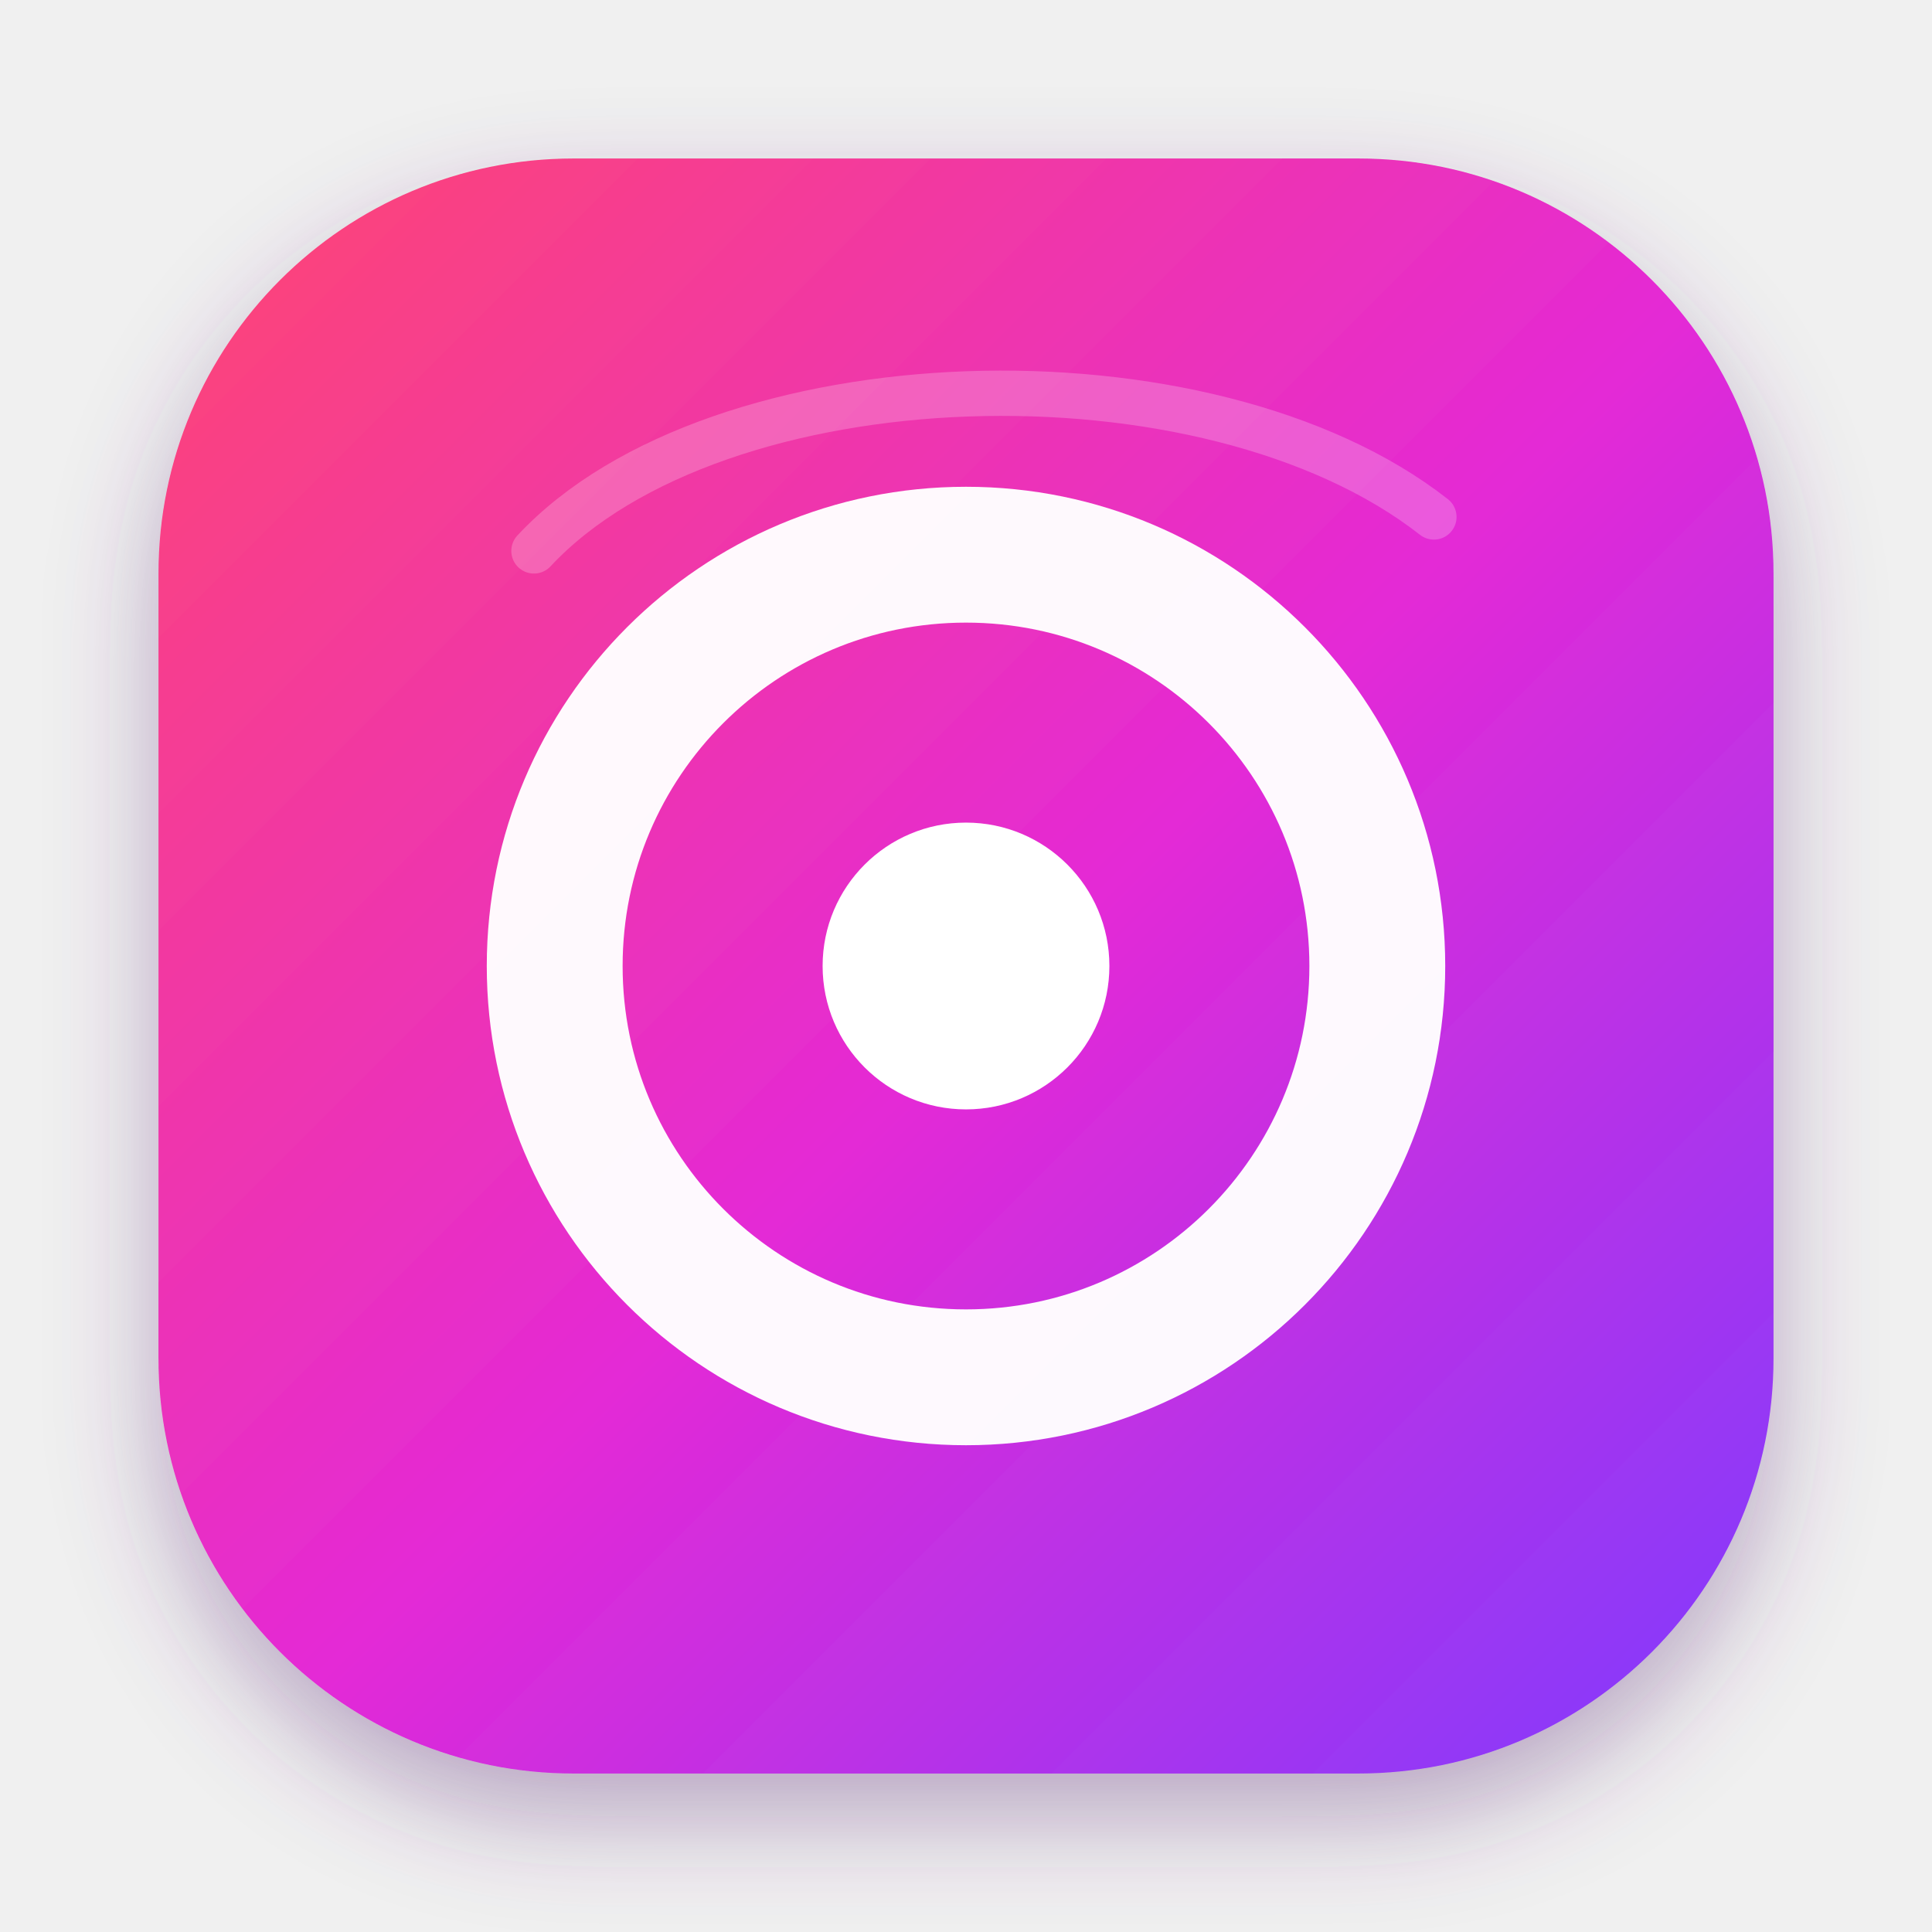
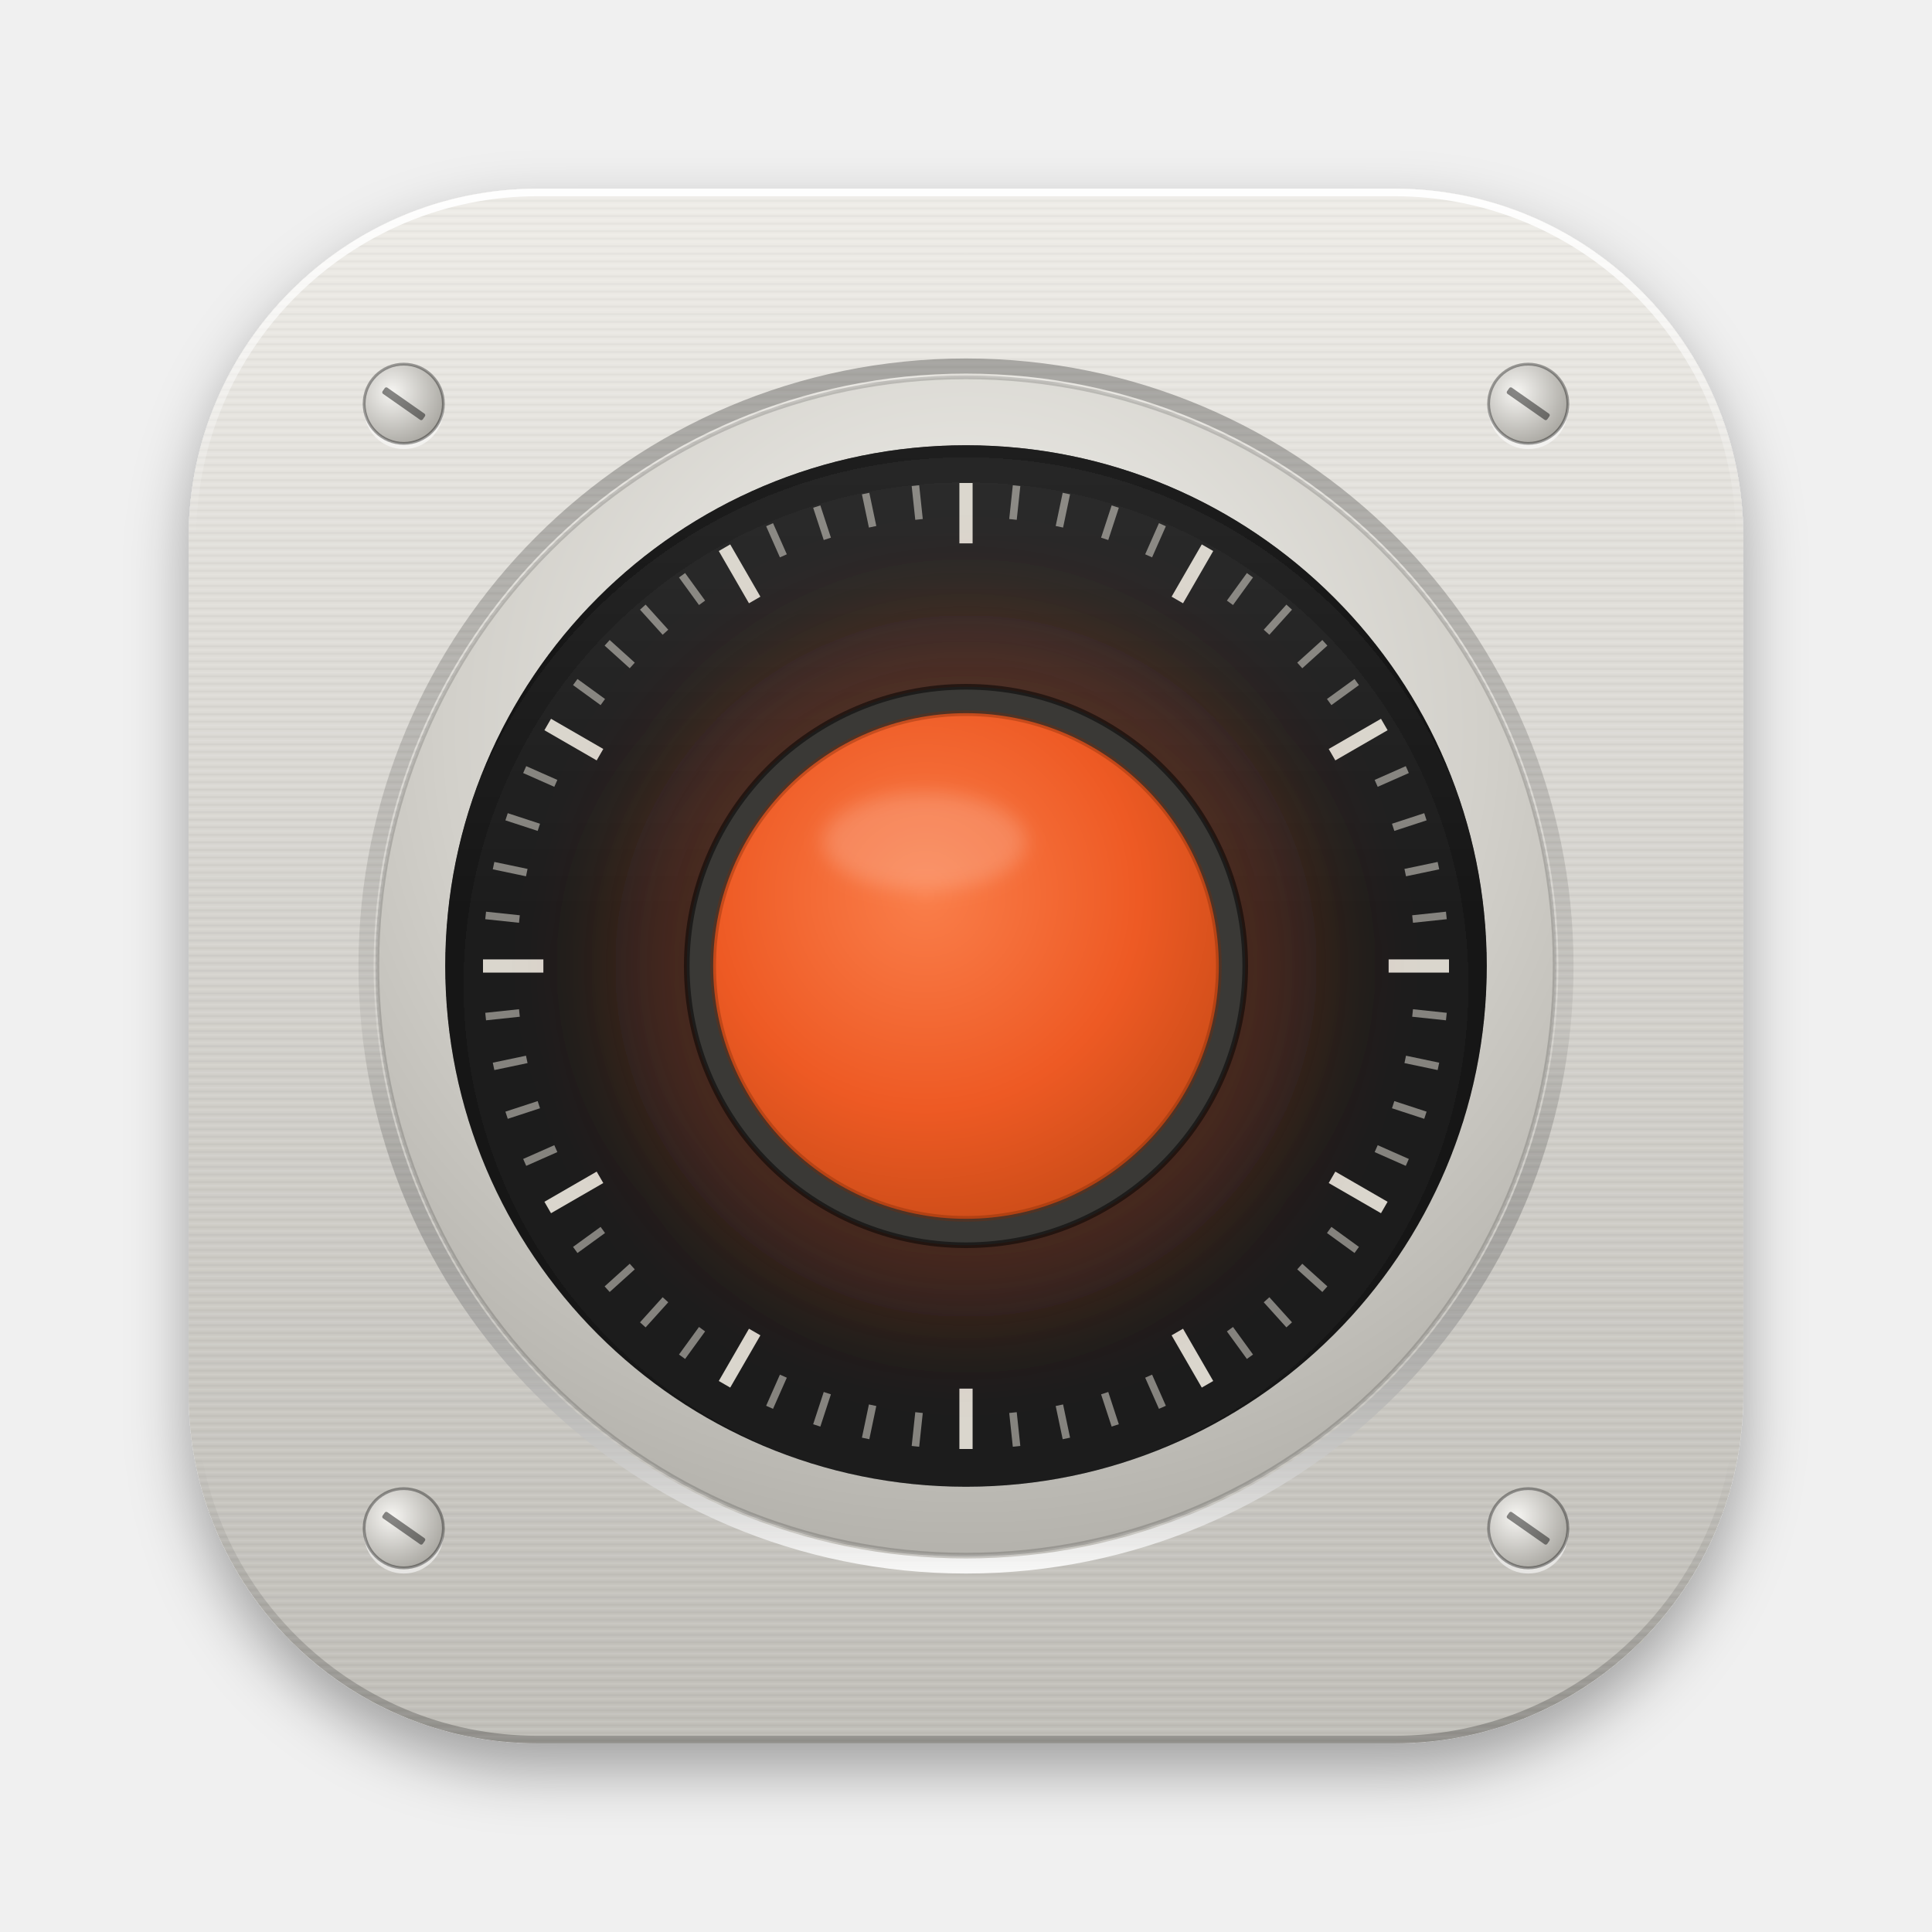
<svg xmlns="http://www.w3.org/2000/svg" width="1024" height="1024" viewBox="0 0 1024 1024">
  <defs>
-     <linearGradient id="bg" x1="0" y1="0" x2="1" y2="1">
-       <stop offset="0" stop-color="#ff476f" />
-       <stop offset="0.52" stop-color="#e42ad6" />
-       <stop offset="1" stop-color="#7c3cff" />
+     <linearGradient id="plate" x1="0" y1="0" x2="0" y2="1">
+       <stop offset="0" stop-color="#EEECE7" />
+       <stop offset=".45" stop-color="#D6D4CF" />
+       <stop offset="1" stop-color="#C1BFB9" />
    </linearGradient>
-     <filter id="shadow" x="-25%" y="-25%" width="150%" height="150%">
-       <feGaussianBlur in="SourceAlpha" stdDeviation="28" />
-       <feOffset dy="24" />
-       <feColorMatrix values="0 0 0 0 0.12  0 0 0 0 0.03  0 0 0 0 0.2  0 0 0 .38 0" />
+     <pattern id="brush" width="8" height="4" patternUnits="userSpaceOnUse">
+       <rect width="8" height="1" fill="#fff" fill-opacity=".08" />
+       <rect y="2" width="8" height="1" fill="#000" fill-opacity=".035" />
+     </pattern>
+     <linearGradient id="edge" x1="0" y1="0" x2="0" y2="1">
+       <stop offset="0" stop-color="#fff" stop-opacity=".95" />
+       <stop offset=".22" stop-color="#fff" stop-opacity="0" />
+       <stop offset=".82" stop-color="#000" stop-opacity="0" />
+       <stop offset="1" stop-color="#000" stop-opacity=".24" />
+     </linearGradient>
+     <filter id="drop" x="-10%" y="-10%" width="120%" height="125%">
+       <feGaussianBlur in="SourceAlpha" stdDeviation="16" />
+       <feOffset dy="14" />
+       <feColorMatrix values="0 0 0 0 0  0 0 0 0 0  0 0 0 0 0  0 0 0 .34 0" />
      <feMerge>
        <feMergeNode />
        <feMergeNode in="SourceGraphic" />
      </feMerge>
    </filter>
+     <radialGradient id="screw" cx=".35" cy=".35" r=".75">
+       <stop offset="0" stop-color="#F6F5F2" />
+       <stop offset="1" stop-color="#A5A39D" />
+     </radialGradient>
+     <linearGradient id="recess" x1="0" y1="0" x2="0" y2="1">
+       <stop offset="0" stop-color="#000" stop-opacity=".28" />
+       <stop offset=".55" stop-color="#000" stop-opacity=".06" />
+       <stop offset="1" stop-color="#fff" stop-opacity=".85" />
+     </linearGradient>
+     <radialGradient id="bezel" cx=".5" cy=".3" r=".8">
+       <stop offset="0" stop-color="#F5F4F0" />
+       <stop offset=".55" stop-color="#D2D0CA" />
+       <stop offset="1" stop-color="#A9A7A1" />
+     </radialGradient>
+     <filter id="inset" x="-10%" y="-10%" width="120%" height="120%">
+       <feOffset in="SourceAlpha" dy="10" result="shifted" />
+       <feGaussianBlur in="shifted" stdDeviation="12" result="blurred" />
+       <feComposite in="SourceAlpha" in2="blurred" operator="out" result="edge" />
+       <feFlood flood-color="#000" flood-opacity=".8" />
+       <feComposite in2="edge" operator="in" result="shadow" />
+       <feMerge>
+         <feMergeNode in="SourceGraphic" />
+         <feMergeNode in="shadow" />
+       </feMerge>
+     </filter>
+     <linearGradient id="glass" x1="0" y1="0" x2="0" y2="1">
+       <stop offset="0" stop-color="#fff" stop-opacity=".07" />
+       <stop offset=".45" stop-color="#fff" stop-opacity="0" />
+     </linearGradient>
+     <radialGradient id="lamp" cx=".42" cy=".36" r=".7">
+       <stop offset="0" stop-color="#FA7E4A" />
+       <stop offset=".6" stop-color="#EE5A24" />
+       <stop offset="1" stop-color="#C94B17" />
+     </radialGradient>
+     <filter id="glow" x="-60%" y="-60%" width="220%" height="220%">
+       <feGaussianBlur stdDeviation="26" />
+     </filter>
+     <filter id="soft" x="-30%" y="-30%" width="160%" height="160%">
+       <feGaussianBlur stdDeviation="5" />
+     </filter>
+     <clipPath id="body">
+       <rect x="100" y="100" width="824" height="824" rx="185" />
+     </clipPath>
  </defs>
-   <rect x="84" y="84" width="856" height="856" rx="220" fill="url(#bg)" filter="url(#shadow)" />
-   <circle cx="512" cy="512" r="218" fill="none" stroke="#fff" stroke-width="72" opacity="0.97" />
-   <circle cx="512" cy="512" r="76" fill="#fff" />
-   <path d="M283 292 C380 188 640 180 760 274" fill="none" stroke="#fff" stroke-width="24" stroke-linecap="round" opacity="0.22" />
+   <rect x="100" y="100" width="824" height="824" rx="185" fill="url(#plate)" filter="url(#drop)" />
+   <rect x="100" y="100" width="824" height="824" rx="185" fill="url(#brush)" />
+   <rect x="102" y="102" width="820" height="820" rx="183" fill="none" stroke="url(#edge)" stroke-width="4" />
+   <g transform="translate(214 214)">
+     <circle cy="3" r="21" fill="#fff" fill-opacity=".55" />
+     <circle r="21" fill="url(#screw)" stroke="#000" stroke-opacity=".35" stroke-width="1.5" />
+     <rect x="-13" y="-2" width="26" height="4" rx="1" fill="#000" fill-opacity=".45" transform="rotate(35)" />
+   </g>
+   <g transform="translate(810 214)">
+     <circle cy="3" r="21" fill="#fff" fill-opacity=".55" />
+     <circle r="21" fill="url(#screw)" stroke="#000" stroke-opacity=".35" stroke-width="1.5" />
+     <rect x="-13" y="-2" width="26" height="4" rx="1" fill="#000" fill-opacity=".45" transform="rotate(35)" />
+   </g>
+   <g transform="translate(214 810)">
+     <circle cy="3" r="21" fill="#fff" fill-opacity=".55" />
+     <circle r="21" fill="url(#screw)" stroke="#000" stroke-opacity=".35" stroke-width="1.5" />
+     <rect x="-13" y="-2" width="26" height="4" rx="1" fill="#000" fill-opacity=".45" transform="rotate(35)" />
+   </g>
+   <g transform="translate(810 810)">
+     <circle cy="3" r="21" fill="#fff" fill-opacity=".55" />
+     <circle r="21" fill="url(#screw)" stroke="#000" stroke-opacity=".35" stroke-width="1.5" />
+     <rect x="-13" y="-2" width="26" height="4" rx="1" fill="#000" fill-opacity=".45" transform="rotate(35)" />
+   </g>
+   <circle cx="512" cy="512" r="318" fill="none" stroke="url(#recess)" stroke-width="8" />
+   <circle cx="512" cy="512" r="312" fill="url(#bezel)" />
+   <circle cx="512" cy="512" r="312" fill="none" stroke="#000" stroke-opacity=".16" stroke-width="2" />
+   <circle cx="512" cy="512" r="276" fill="#1B1C1B" filter="url(#inset)" />
+   <circle cx="512" cy="512" r="276" fill="url(#glass)" />
+   <g stroke="#EFEAE0" stroke-linecap="butt">
+     <line x1="512.0" y1="288.0" x2="512.0" y2="256.0" stroke-width="7" stroke-opacity="0.9" />
+     <line x1="536.9" y1="275.3" x2="538.8" y2="257.4" stroke-width="4" stroke-opacity="0.5" />
+     <line x1="561.5" y1="279.2" x2="565.2" y2="261.6" stroke-width="4" stroke-opacity="0.5" />
+     <line x1="585.5" y1="285.6" x2="591.1" y2="268.5" stroke-width="4" stroke-opacity="0.5" />
+     <line x1="608.8" y1="294.6" x2="616.1" y2="278.1" stroke-width="4" stroke-opacity="0.5" />
+     <line x1="624.0" y1="318.0" x2="640.0" y2="290.3" stroke-width="7" stroke-opacity="0.9" />
+     <line x1="651.9" y1="319.5" x2="662.5" y2="304.9" stroke-width="4" stroke-opacity="0.5" />
+     <line x1="671.3" y1="335.1" x2="683.3" y2="321.8" stroke-width="4" stroke-opacity="0.5" />
+     <line x1="688.9" y1="352.7" x2="702.2" y2="340.7" stroke-width="4" stroke-opacity="0.5" />
+     <line x1="704.5" y1="372.1" x2="719.1" y2="361.5" stroke-width="4" stroke-opacity="0.5" />
+     <line x1="706.0" y1="400.0" x2="733.7" y2="384.0" stroke-width="7" stroke-opacity="0.9" />
+     <line x1="729.4" y1="415.2" x2="745.9" y2="407.9" stroke-width="4" stroke-opacity="0.5" />
+     <line x1="738.4" y1="438.5" x2="755.5" y2="432.9" stroke-width="4" stroke-opacity="0.5" />
+     <line x1="744.8" y1="462.5" x2="762.4" y2="458.8" stroke-width="4" stroke-opacity="0.5" />
+     <line x1="748.7" y1="487.1" x2="766.6" y2="485.2" stroke-width="4" stroke-opacity="0.5" />
+     <line x1="736.0" y1="512.0" x2="768.0" y2="512.0" stroke-width="7" stroke-opacity="0.9" />
+     <line x1="748.7" y1="536.9" x2="766.6" y2="538.8" stroke-width="4" stroke-opacity="0.5" />
+     <line x1="744.8" y1="561.5" x2="762.4" y2="565.2" stroke-width="4" stroke-opacity="0.5" />
+     <line x1="738.4" y1="585.5" x2="755.5" y2="591.1" stroke-width="4" stroke-opacity="0.5" />
+     <line x1="729.4" y1="608.8" x2="745.9" y2="616.1" stroke-width="4" stroke-opacity="0.5" />
+     <line x1="706.0" y1="624.0" x2="733.7" y2="640.0" stroke-width="7" stroke-opacity="0.9" />
+     <line x1="704.5" y1="651.9" x2="719.1" y2="662.5" stroke-width="4" stroke-opacity="0.5" />
+     <line x1="688.9" y1="671.3" x2="702.2" y2="683.3" stroke-width="4" stroke-opacity="0.5" />
+     <line x1="671.3" y1="688.9" x2="683.3" y2="702.2" stroke-width="4" stroke-opacity="0.5" />
+     <line x1="651.9" y1="704.5" x2="662.5" y2="719.1" stroke-width="4" stroke-opacity="0.5" />
+     <line x1="624.0" y1="706.0" x2="640.0" y2="733.7" stroke-width="7" stroke-opacity="0.9" />
+     <line x1="608.8" y1="729.4" x2="616.1" y2="745.9" stroke-width="4" stroke-opacity="0.5" />
+     <line x1="585.5" y1="738.4" x2="591.1" y2="755.5" stroke-width="4" stroke-opacity="0.5" />
+     <line x1="561.5" y1="744.8" x2="565.2" y2="762.4" stroke-width="4" stroke-opacity="0.5" />
+     <line x1="536.9" y1="748.7" x2="538.8" y2="766.6" stroke-width="4" stroke-opacity="0.5" />
+     <line x1="512.0" y1="736.0" x2="512.0" y2="768.0" stroke-width="7" stroke-opacity="0.9" />
+     <line x1="487.1" y1="748.7" x2="485.2" y2="766.6" stroke-width="4" stroke-opacity="0.5" />
+     <line x1="462.5" y1="744.8" x2="458.8" y2="762.4" stroke-width="4" stroke-opacity="0.5" />
+     <line x1="438.5" y1="738.4" x2="432.9" y2="755.5" stroke-width="4" stroke-opacity="0.5" />
+     <line x1="415.2" y1="729.4" x2="407.9" y2="745.9" stroke-width="4" stroke-opacity="0.5" />
+     <line x1="400.0" y1="706.0" x2="384.0" y2="733.7" stroke-width="7" stroke-opacity="0.9" />
+     <line x1="372.1" y1="704.5" x2="361.5" y2="719.1" stroke-width="4" stroke-opacity="0.5" />
+     <line x1="352.7" y1="688.9" x2="340.7" y2="702.2" stroke-width="4" stroke-opacity="0.5" />
+     <line x1="335.1" y1="671.3" x2="321.8" y2="683.3" stroke-width="4" stroke-opacity="0.5" />
+     <line x1="319.5" y1="651.9" x2="304.9" y2="662.5" stroke-width="4" stroke-opacity="0.5" />
+     <line x1="318.0" y1="624.0" x2="290.3" y2="640.0" stroke-width="7" stroke-opacity="0.9" />
+     <line x1="294.6" y1="608.8" x2="278.1" y2="616.1" stroke-width="4" stroke-opacity="0.5" />
+     <line x1="285.6" y1="585.5" x2="268.5" y2="591.1" stroke-width="4" stroke-opacity="0.5" />
+     <line x1="279.2" y1="561.5" x2="261.6" y2="565.2" stroke-width="4" stroke-opacity="0.5" />
+     <line x1="275.3" y1="536.9" x2="257.4" y2="538.8" stroke-width="4" stroke-opacity="0.5" />
+     <line x1="288.0" y1="512.0" x2="256.0" y2="512.0" stroke-width="7" stroke-opacity="0.9" />
+     <line x1="275.3" y1="487.1" x2="257.4" y2="485.2" stroke-width="4" stroke-opacity="0.5" />
+     <line x1="279.2" y1="462.5" x2="261.6" y2="458.8" stroke-width="4" stroke-opacity="0.5" />
+     <line x1="285.6" y1="438.5" x2="268.5" y2="432.9" stroke-width="4" stroke-opacity="0.5" />
+     <line x1="294.6" y1="415.2" x2="278.1" y2="407.9" stroke-width="4" stroke-opacity="0.5" />
+     <line x1="318.0" y1="400.0" x2="290.3" y2="384.0" stroke-width="7" stroke-opacity="0.9" />
+     <line x1="319.5" y1="372.1" x2="304.9" y2="361.5" stroke-width="4" stroke-opacity="0.5" />
+     <line x1="335.1" y1="352.7" x2="321.8" y2="340.7" stroke-width="4" stroke-opacity="0.5" />
+     <line x1="352.7" y1="335.1" x2="340.7" y2="321.8" stroke-width="4" stroke-opacity="0.5" />
+     <line x1="372.1" y1="319.5" x2="361.5" y2="304.9" stroke-width="4" stroke-opacity="0.5" />
+     <line x1="400.0" y1="318.0" x2="384.0" y2="290.3" stroke-width="7" stroke-opacity="0.9" />
+     <line x1="415.2" y1="294.6" x2="407.9" y2="278.1" stroke-width="4" stroke-opacity="0.5" />
+     <line x1="438.5" y1="285.6" x2="432.9" y2="268.5" stroke-width="4" stroke-opacity="0.5" />
+     <line x1="462.5" y1="279.2" x2="458.8" y2="261.6" stroke-width="4" stroke-opacity="0.5" />
+     <line x1="487.1" y1="275.3" x2="485.2" y2="257.4" stroke-width="4" stroke-opacity="0.5" />
+   </g>
+   <circle cx="512" cy="512" r="186" fill="#EE5A24" fill-opacity=".22" filter="url(#glow)" />
+   <circle cx="512" cy="512" r="148" fill="#3A3936" />
+   <circle cx="512" cy="512" r="148" fill="none" stroke="#000" stroke-opacity=".5" stroke-width="3" />
+   <circle cx="512" cy="512" r="134" fill="url(#lamp)" />
+   <circle cx="512" cy="512" r="134" fill="none" stroke="#7A2A08" stroke-opacity=".35" stroke-width="3" />
+   <ellipse cx="490" cy="446" rx="54" ry="26" fill="#fff" fill-opacity=".18" filter="url(#soft)" />
</svg>
